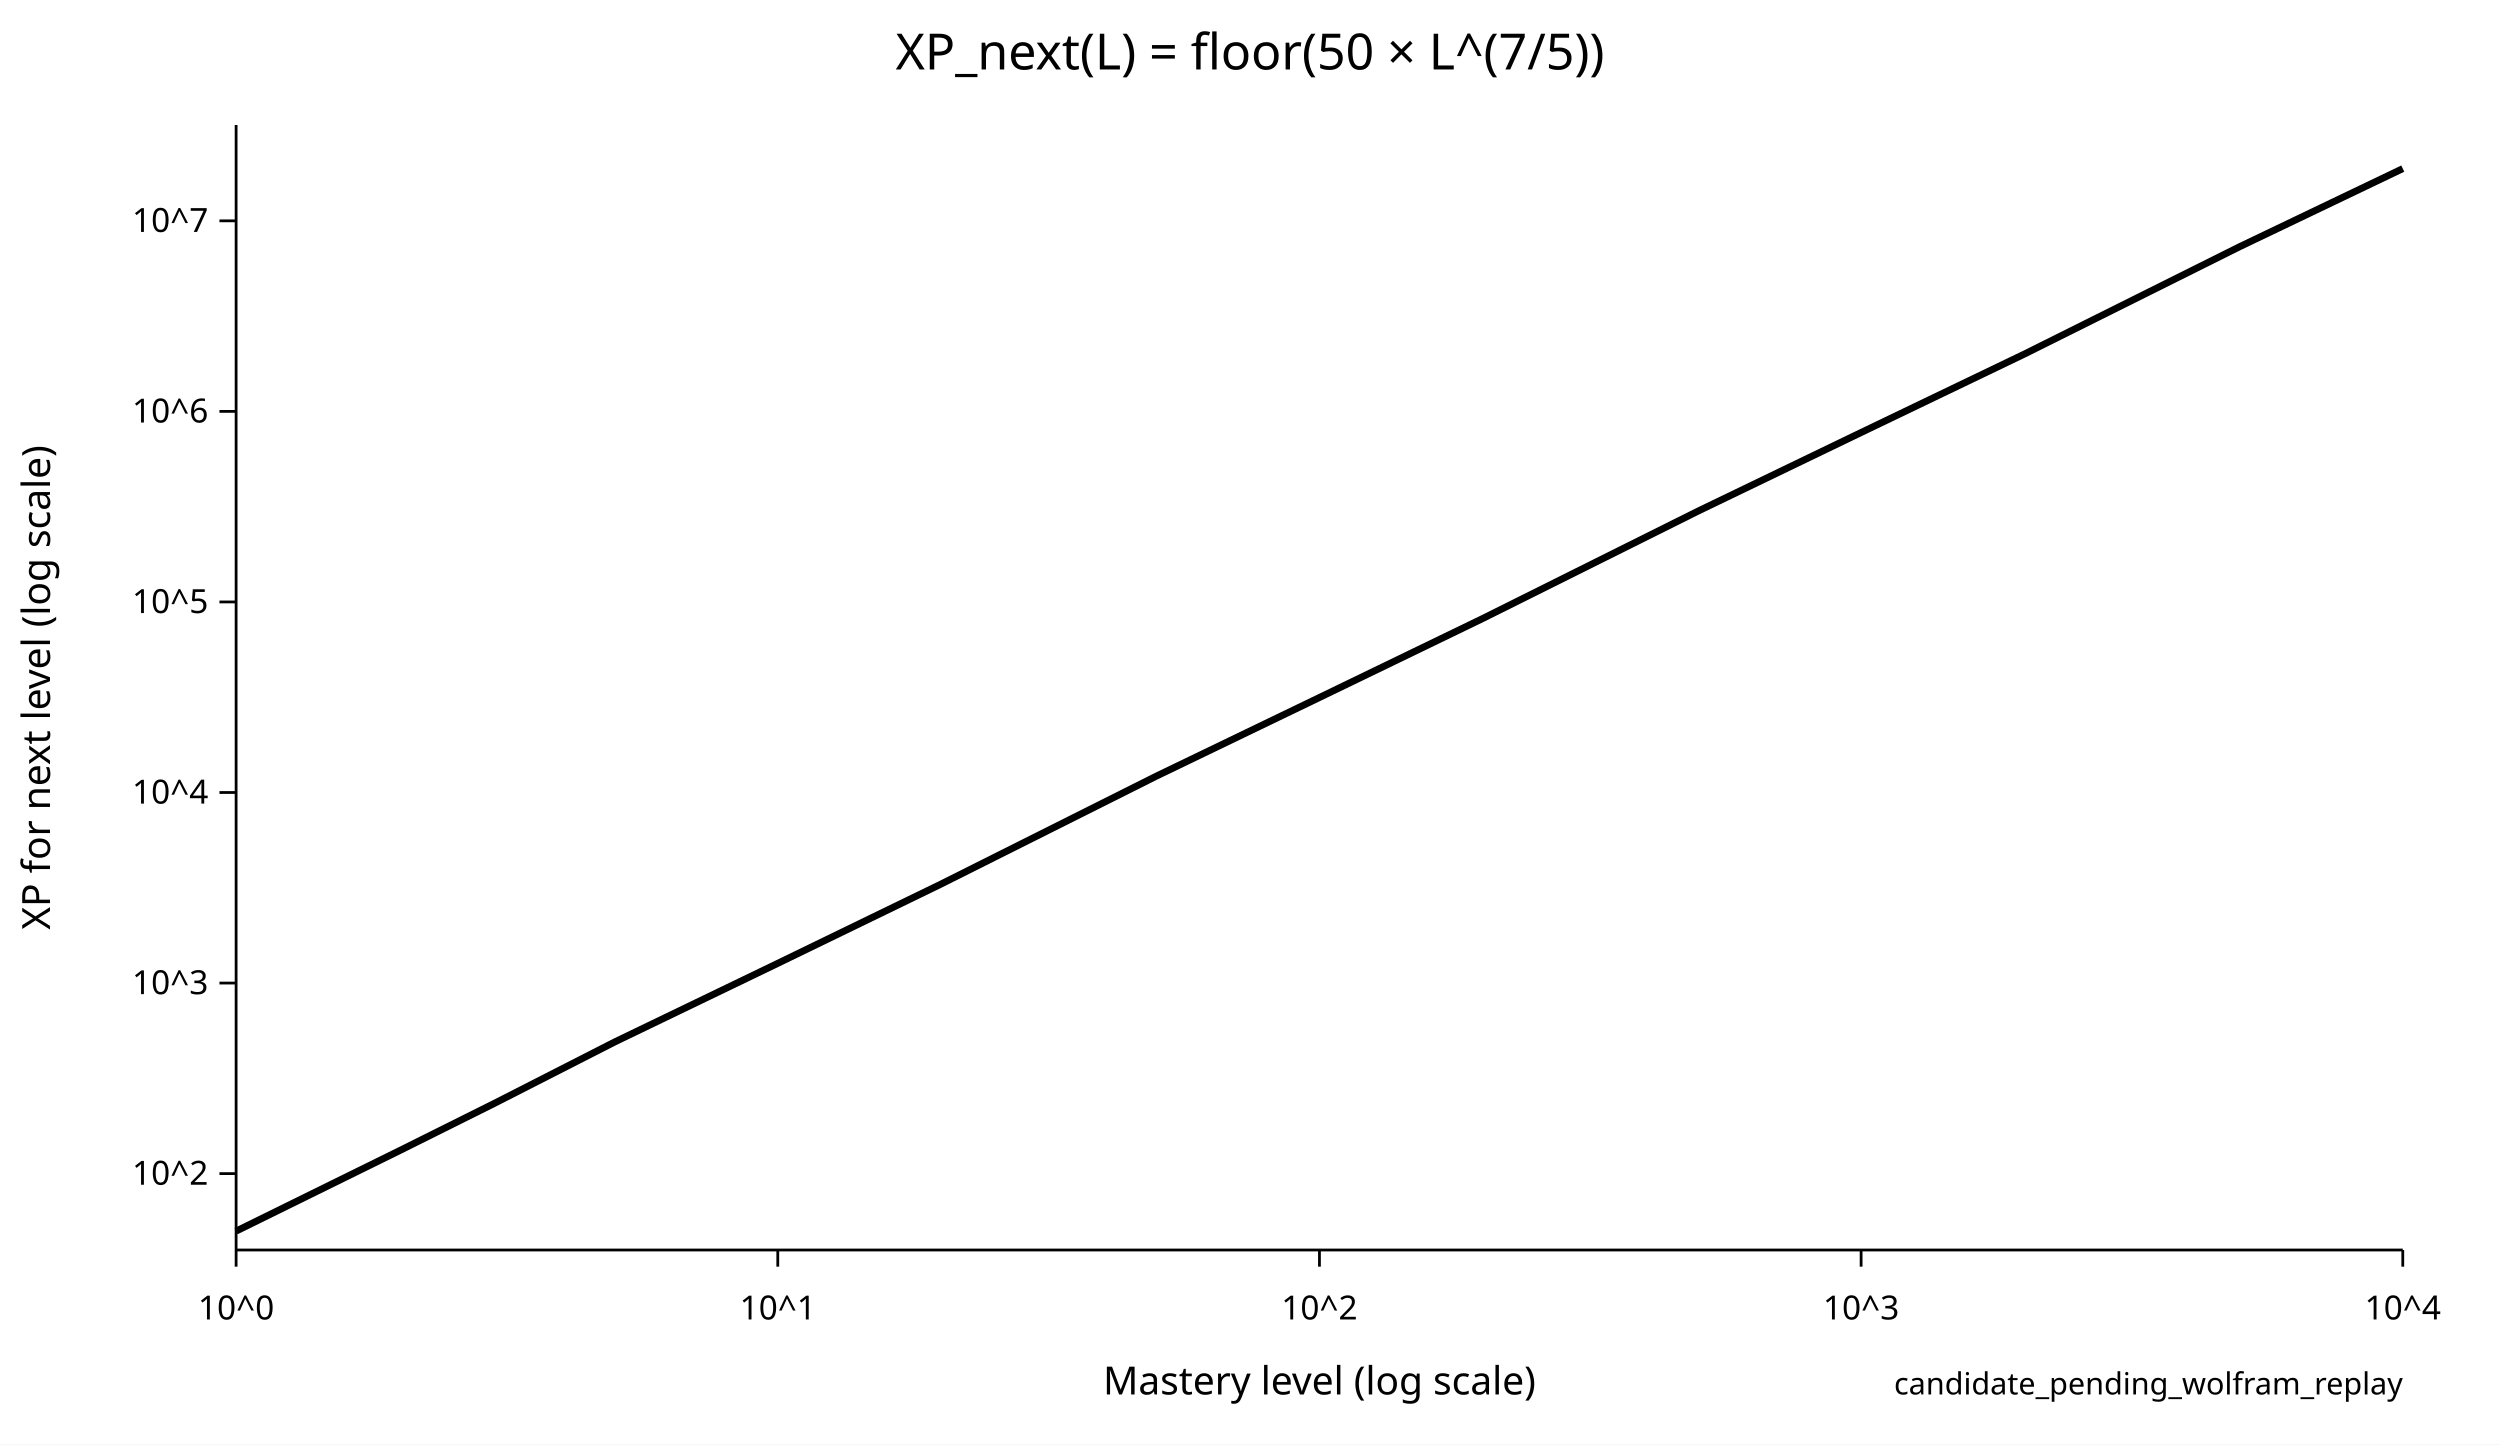
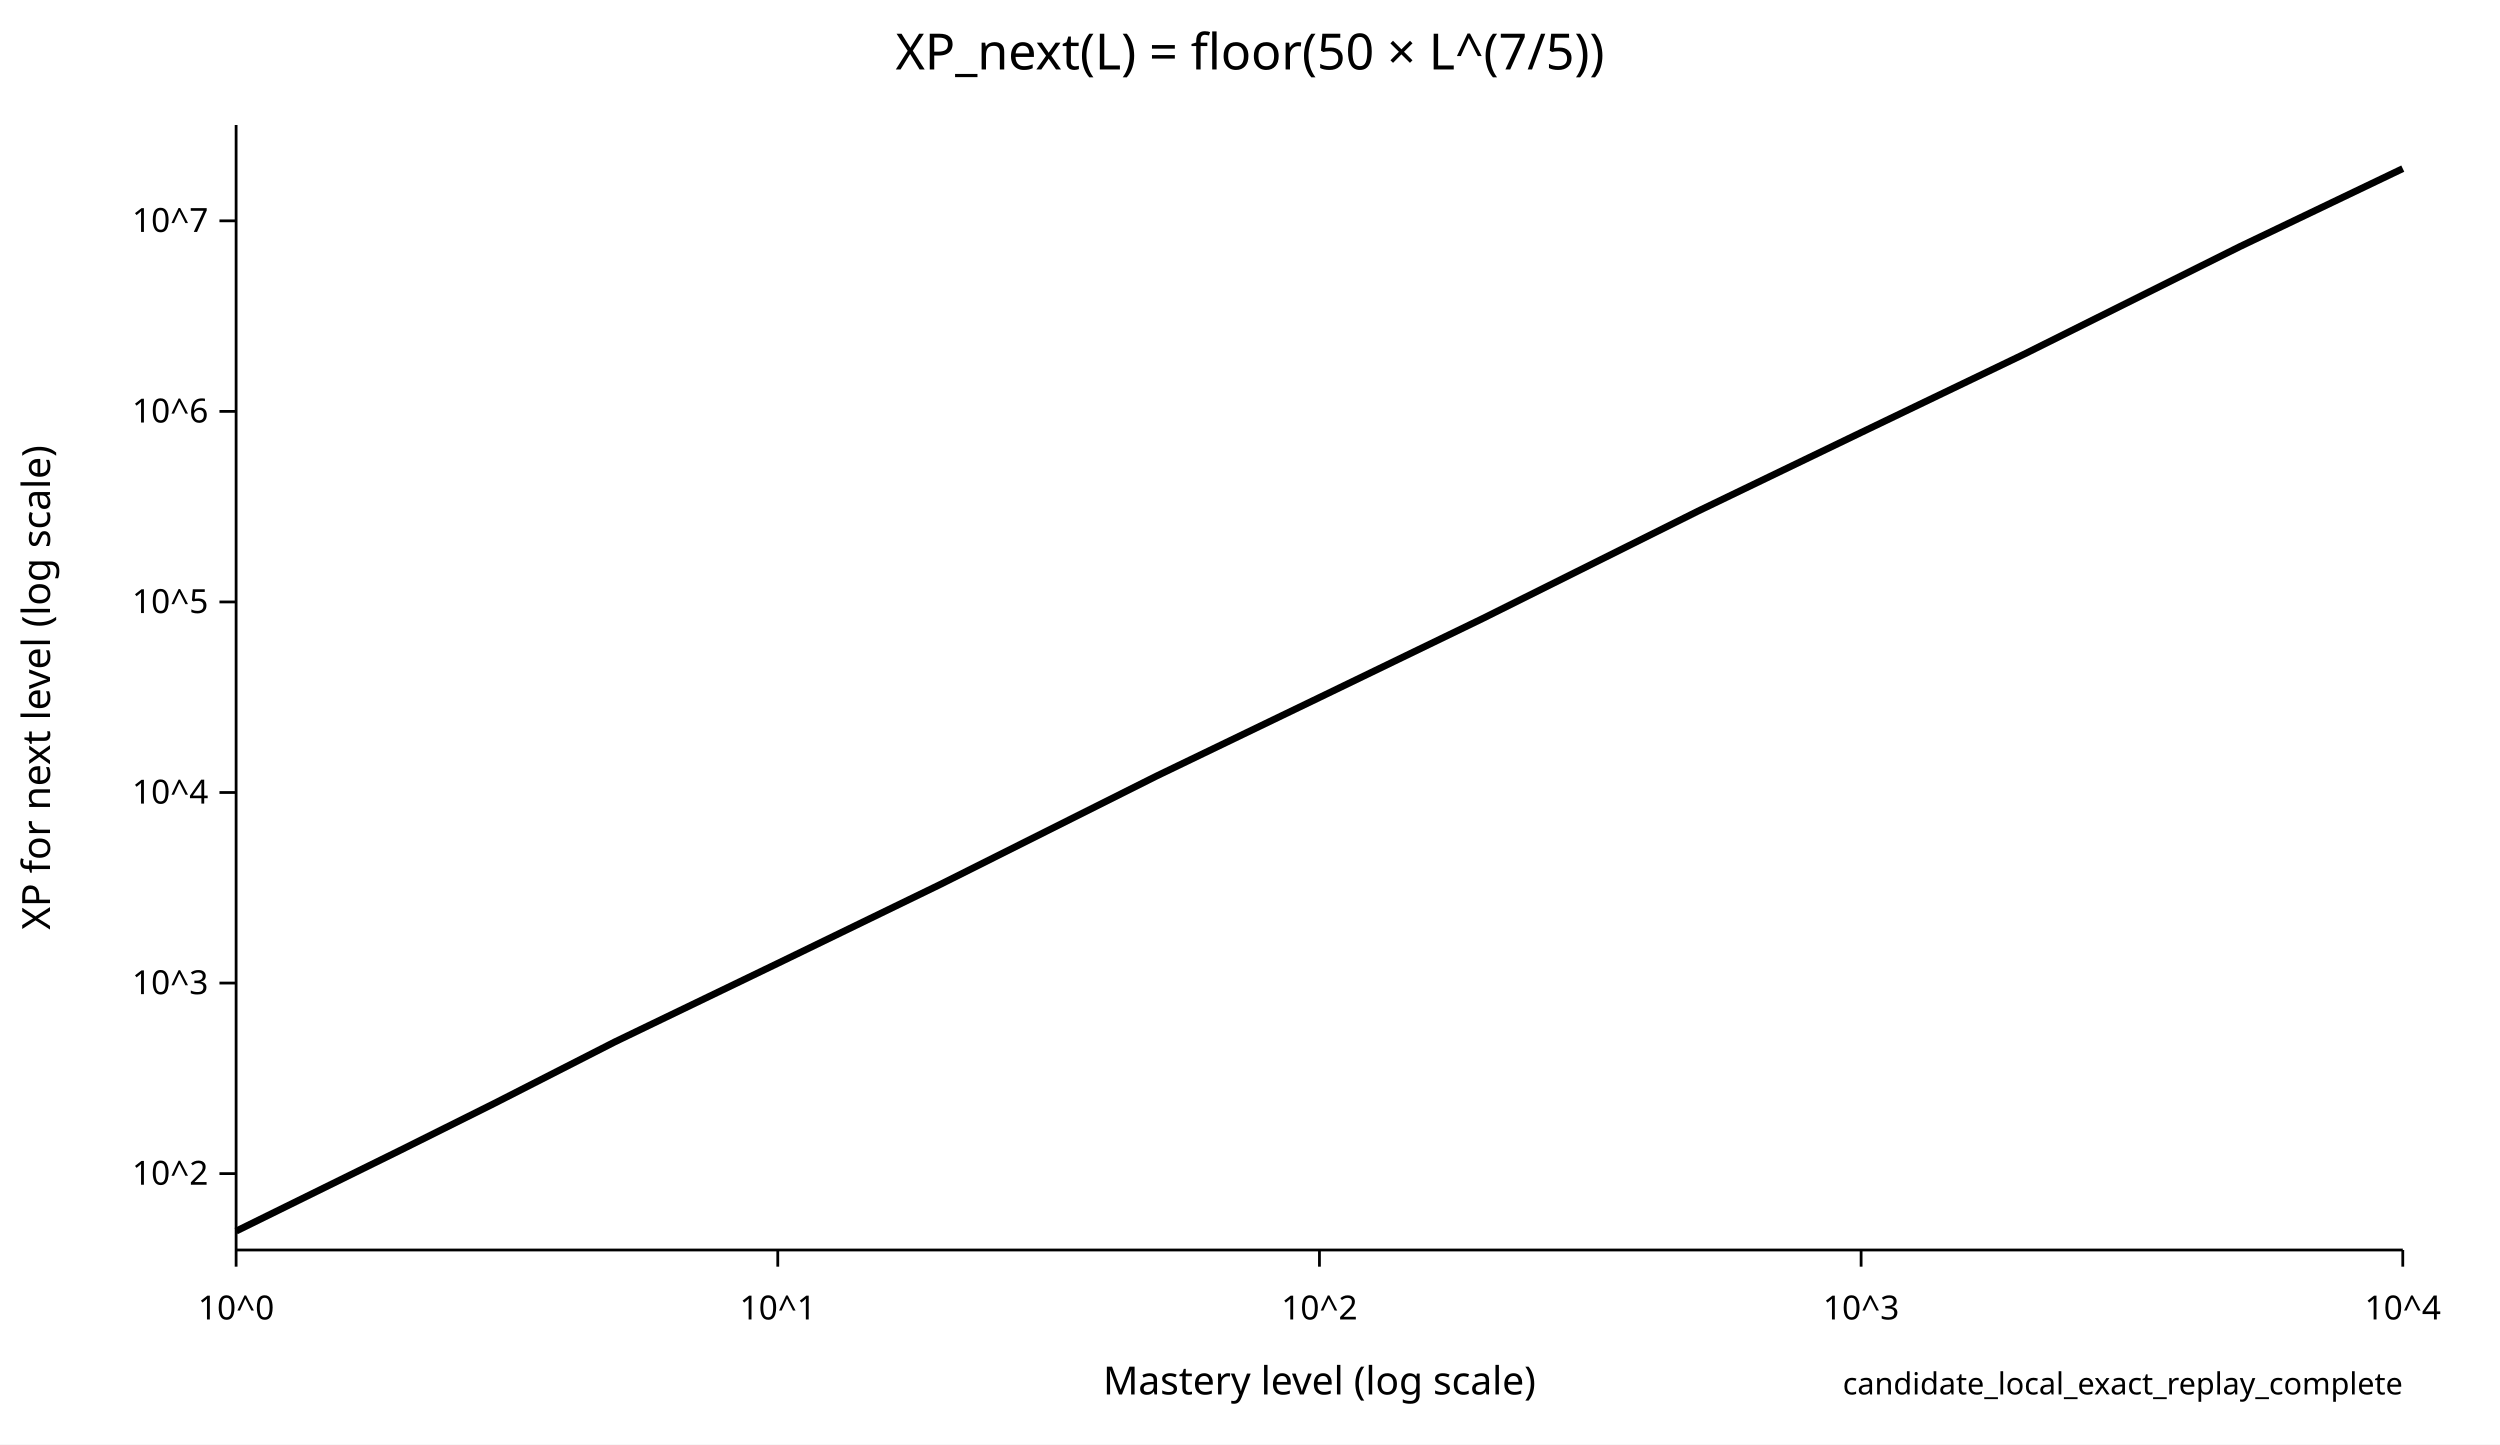
<svg xmlns="http://www.w3.org/2000/svg" width="900" height="520" viewBox="0 0 900 520" role="img" aria-labelledby="title desc">
  <rect width="100%" height="100%" fill="white" />
  <text x="450" y="25" text-anchor="middle" font-family="sans-serif" font-size="18">XP_next(L) = floor(50 × L^(7/5))</text>
  <line x1="85" y1="45" x2="85" y2="450" stroke="black" />
  <line x1="85" y1="450" x2="865" y2="450" stroke="black" />
  <line x1="85.0" y1="450" x2="85.0" y2="456" stroke="black" />
  <text x="85.0" y="475" text-anchor="middle" font-family="sans-serif" font-size="12">10^0</text>
  <line x1="280.0" y1="450" x2="280.0" y2="456" stroke="black" />
  <text x="280.0" y="475" text-anchor="middle" font-family="sans-serif" font-size="12">10^1</text>
  <line x1="475.0" y1="450" x2="475.0" y2="456" stroke="black" />
  <text x="475.0" y="475" text-anchor="middle" font-family="sans-serif" font-size="12">10^2</text>
  <line x1="670.0" y1="450" x2="670.0" y2="456" stroke="black" />
  <text x="670.0" y="475" text-anchor="middle" font-family="sans-serif" font-size="12">10^3</text>
  <line x1="865.0" y1="450" x2="865.0" y2="456" stroke="black" />
  <text x="865.0" y="475" text-anchor="middle" font-family="sans-serif" font-size="12">10^4</text>
  <line x1="79" y1="422.5" x2="85" y2="422.5" stroke="black" />
  <text x="75" y="426.5" text-anchor="end" font-family="sans-serif" font-size="12">10^2</text>
  <line x1="79" y1="353.9" x2="85" y2="353.9" stroke="black" />
  <text x="75" y="357.9" text-anchor="end" font-family="sans-serif" font-size="12">10^3</text>
  <line x1="79" y1="285.3" x2="85" y2="285.3" stroke="black" />
  <text x="75" y="289.3" text-anchor="end" font-family="sans-serif" font-size="12">10^4</text>
  <line x1="79" y1="216.7" x2="85" y2="216.7" stroke="black" />
  <text x="75" y="220.7" text-anchor="end" font-family="sans-serif" font-size="12">10^5</text>
  <line x1="79" y1="148.1" x2="85" y2="148.1" stroke="black" />
  <text x="75" y="152.1" text-anchor="end" font-family="sans-serif" font-size="12">10^6</text>
  <line x1="79" y1="79.5" x2="85" y2="79.5" stroke="black" />
  <text x="75" y="83.5" text-anchor="end" font-family="sans-serif" font-size="12">10^7</text>
  <polyline points="85.0,443.2 143.7,414.3 178.0,397.2 221.3,375.1 280.0,346.8 338.7,318.3 416.3,279.4 475.0,251.1 533.7,222.7 611.3,184.0 670.0,155.7 728.7,127.5 806.3,88.8 865.0,60.7" fill="none" stroke="black" stroke-width="2.5" />
  <text x="475" y="502" text-anchor="middle" font-family="sans-serif" font-size="14">Mastery level (log scale)</text>
  <text x="18" y="247.5" text-anchor="middle" transform="rotate(-90 18 247.5)" font-family="sans-serif" font-size="14">XP for next level (log scale)</text>
-   <text x="865" y="502" text-anchor="end" font-family="sans-serif" font-size="11">candidate_pending_wolfram_replay</text>
+   <text x="865" y="502" text-anchor="end" font-family="sans-serif" font-size="11">candidate_local_exact_replay_complete</text>
</svg>
